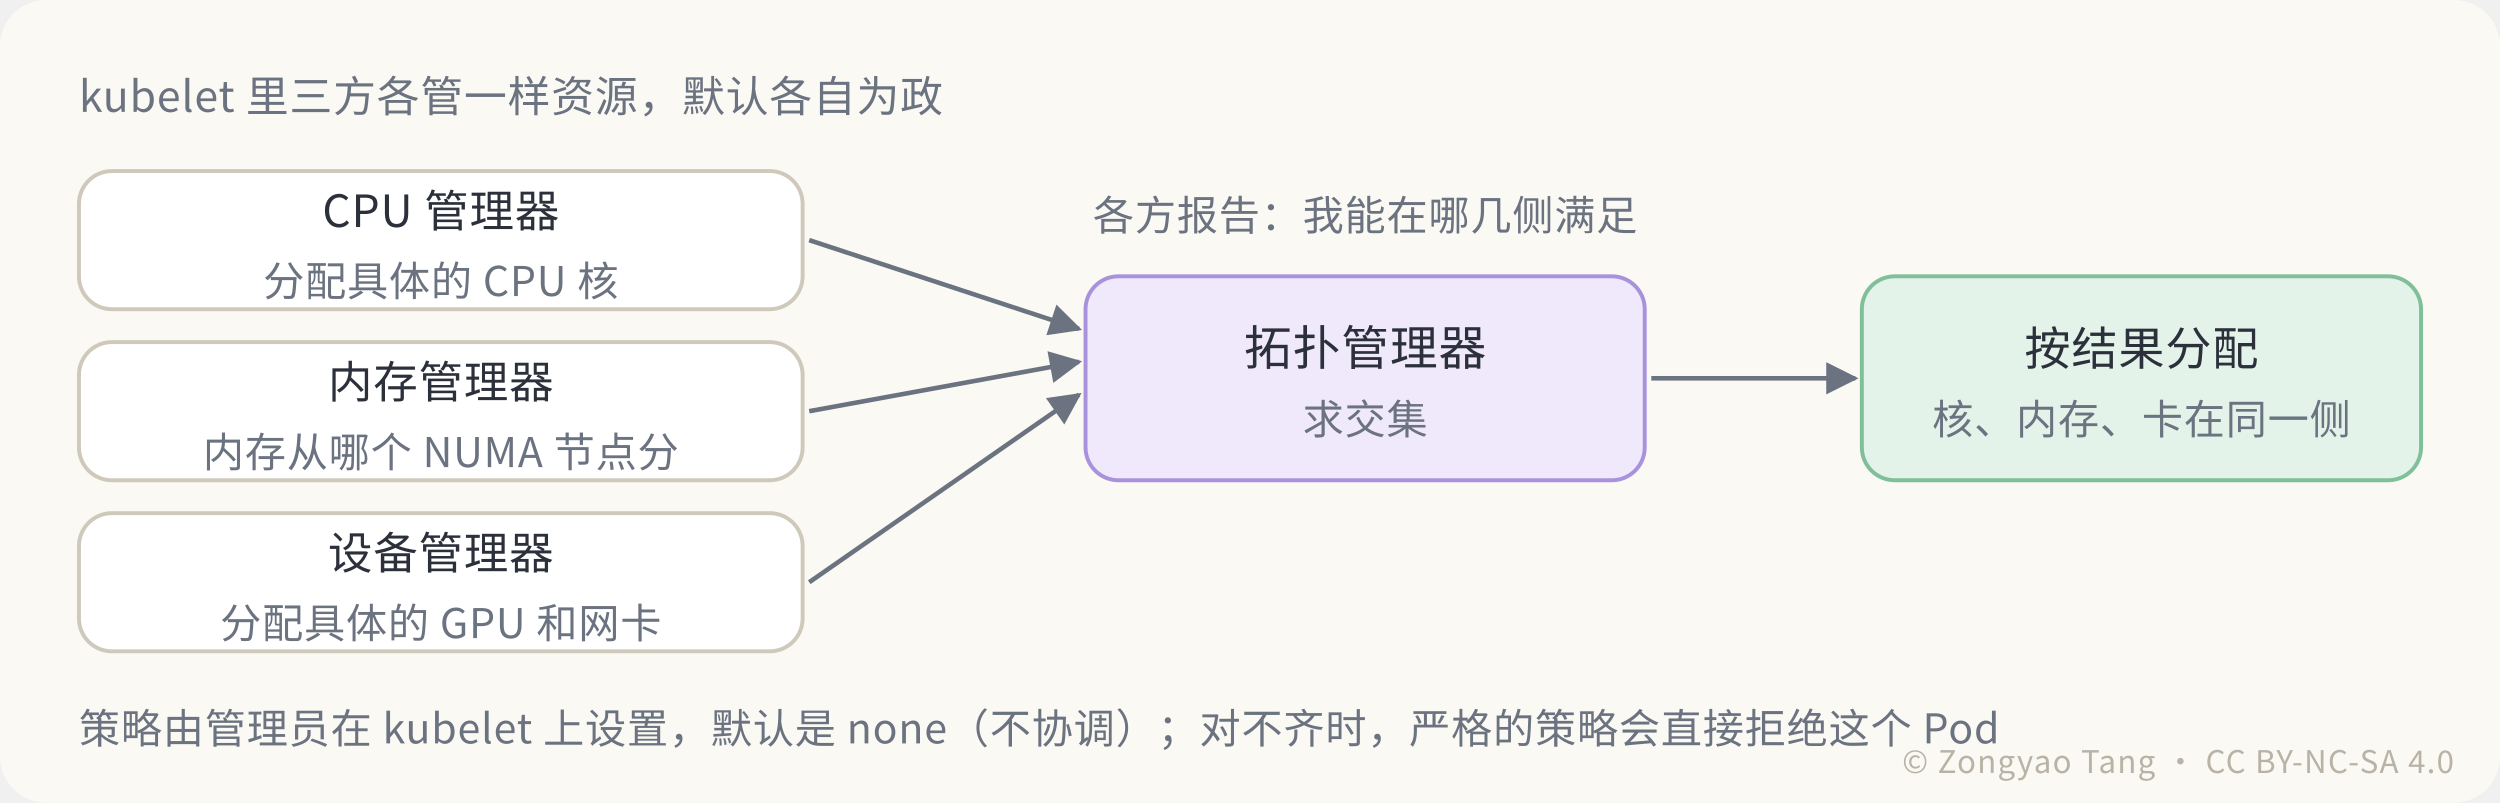
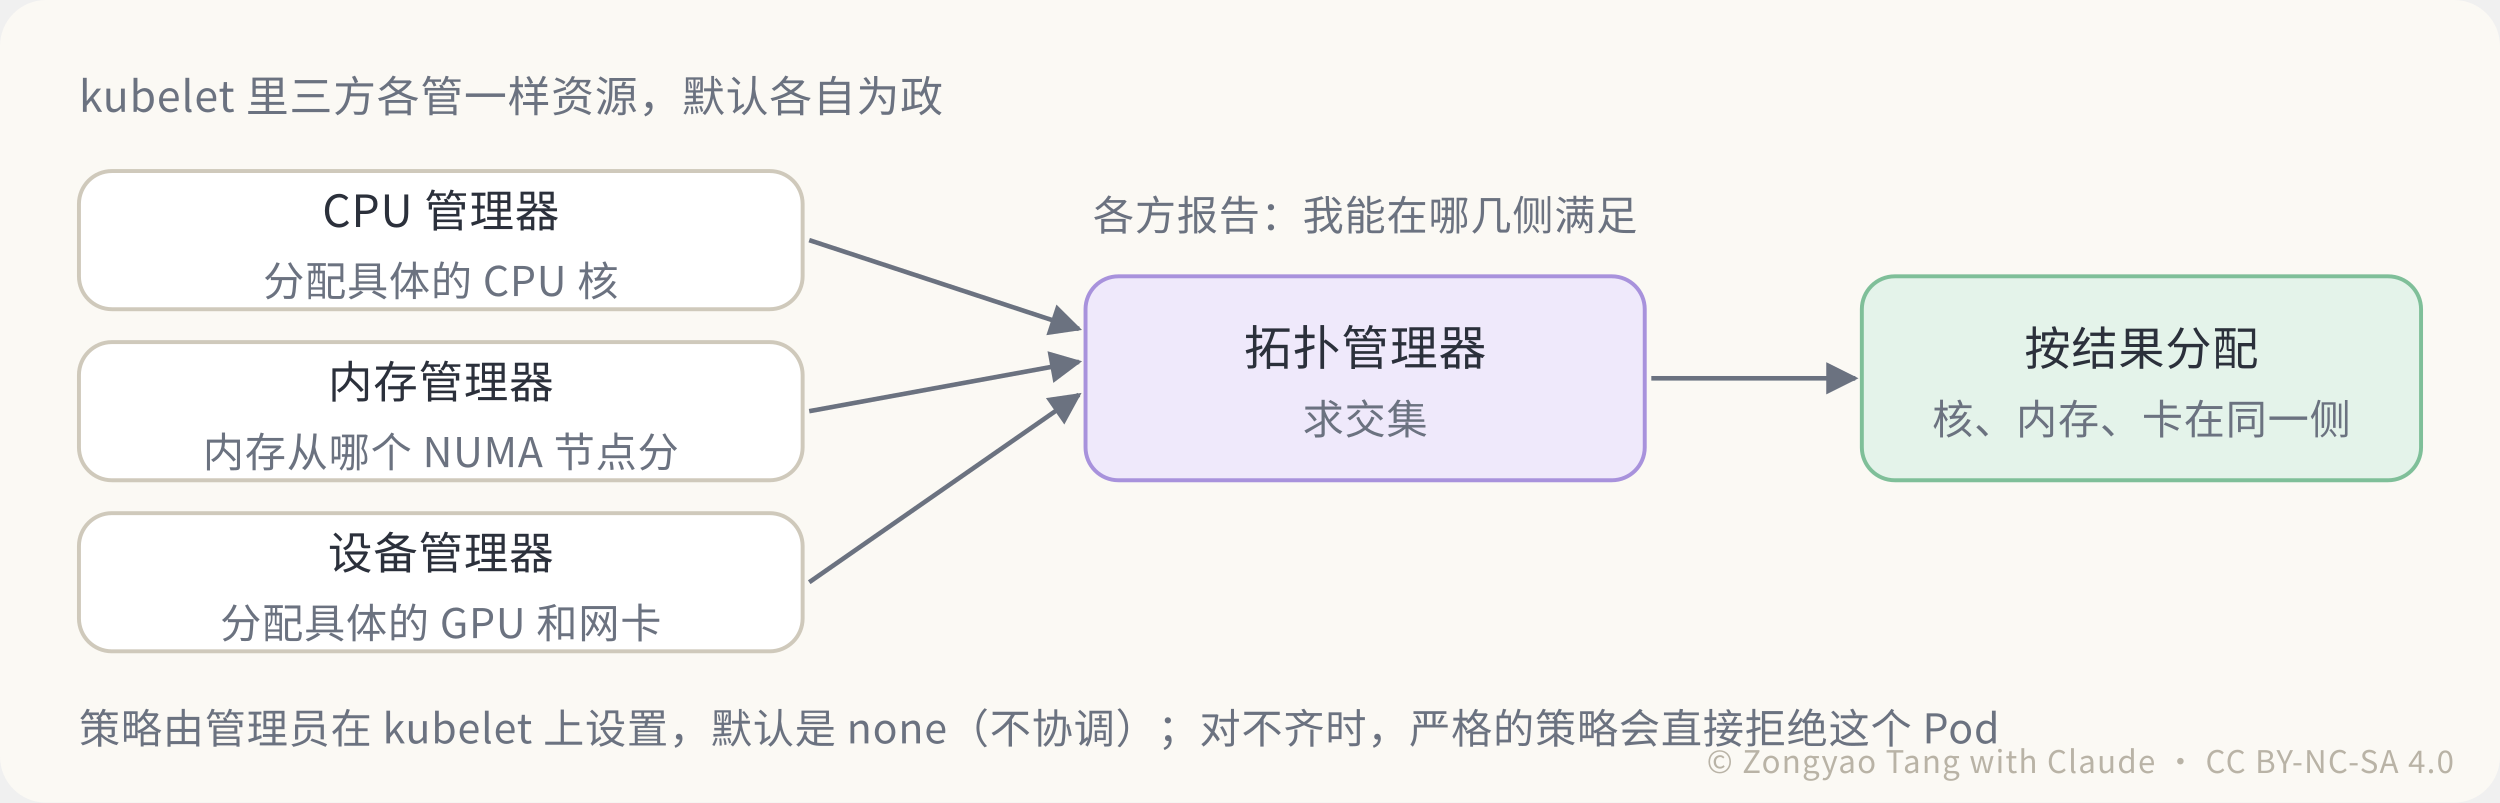
<svg xmlns="http://www.w3.org/2000/svg" viewBox="0 0 760 244" width="760" height="244" font-family="'PingFang SC','Noto Sans CJK SC','Source Han Sans SC','Hiragino Sans GB','Microsoft YaHei',sans-serif" role="img" aria-label="拓扑管理器">
  <defs>
    <marker id="tip" viewBox="0 0 10 10" refX="9" refY="5" markerWidth="7" markerHeight="7" orient="auto-start-reverse">
      <path d="M0 0 L10 5 L0 10 z" fill="#6b7280" />
    </marker>
  </defs>
  <rect width="760" height="244" rx="14" fill="#fbf9f4" />
  <text x="24" y="34" font-size="13" fill="#6b7280" font-weight="400" text-anchor="start" letter-spacing=".02em">kubelet 里三方各管一样资源，默认各自为政</text>
  <rect x="24" y="52" width="220" height="42" rx="10" fill="#ffffff" stroke="#cfc9bb" stroke-width="1.2" />
  <text x="134.0" y="69.0" font-size="13.5" fill="#2b303b" font-weight="500" text-anchor="middle" letter-spacing=".02em">CPU 管理器</text>
  <text x="134.0" y="90.0" font-size="12.5" fill="#6b7280" font-weight="400" text-anchor="middle" letter-spacing=".02em">分配具体的 CPU 核</text>
  <line x1="246" y1="73" x2="328" y2="100" stroke="#6b7280" stroke-width="1.4" marker-end="url(#tip)" />
  <rect x="24" y="104" width="220" height="42" rx="10" fill="#ffffff" stroke="#cfc9bb" stroke-width="1.2" />
  <text x="134.0" y="121.0" font-size="13.5" fill="#2b303b" font-weight="500" text-anchor="middle" letter-spacing=".02em">内存管理器</text>
  <text x="134.0" y="142.0" font-size="12.5" fill="#6b7280" font-weight="400" text-anchor="middle" letter-spacing=".02em">内存从哪个 NUMA 节点分</text>
  <line x1="246" y1="125" x2="328" y2="110" stroke="#6b7280" stroke-width="1.4" marker-end="url(#tip)" />
  <rect x="24" y="156" width="220" height="42" rx="10" fill="#ffffff" stroke="#cfc9bb" stroke-width="1.2" />
  <text x="134.0" y="173.0" font-size="13.5" fill="#2b303b" font-weight="500" text-anchor="middle" letter-spacing=".02em">设备管理器</text>
  <text x="134.0" y="194.0" font-size="12.5" fill="#6b7280" font-weight="400" text-anchor="middle" letter-spacing=".02em">分配具体的 GPU 和网卡</text>
  <line x1="246" y1="177" x2="328" y2="120" stroke="#6b7280" stroke-width="1.4" marker-end="url(#tip)" />
  <rect x="330" y="84" width="170" height="62" rx="10" fill="#efe9fb" stroke="#a892dc" stroke-width="1.2" />
  <text x="415.0" y="111.0" font-size="14.5" fill="#2b303b" font-weight="500" text-anchor="middle" letter-spacing=".02em">拓扑管理器</text>
  <text x="415.0" y="132.0" font-size="12.5" fill="#6b7280" font-weight="400" text-anchor="middle" letter-spacing=".02em">求交集</text>
  <text x="415" y="70" font-size="12.5" fill="#6b7280" font-weight="400" text-anchor="middle" letter-spacing=".02em">各方报告：我能在哪几侧满足</text>
  <rect x="566" y="84" width="170" height="62" rx="10" fill="#e4f3ea" stroke="#7fbf99" stroke-width="1.2" />
  <text x="651.0" y="111.0" font-size="14" fill="#2b303b" font-weight="500" text-anchor="middle" letter-spacing=".02em">按结果分配</text>
  <text x="651.0" y="132.0" font-size="12.5" fill="#6b7280" font-weight="400" text-anchor="middle" letter-spacing=".02em">核、内存、卡在同一侧</text>
  <line x1="502" y1="115" x2="564" y2="115" stroke="#6b7280" stroke-width="1.4" marker-end="url(#tip)" />
  <text x="24" y="226" font-size="12.5" fill="#6b7280" font-weight="400" text-anchor="start" letter-spacing=".02em">策略由管理员在 kubelet 上设置，默认是 none（不协调）；对不齐时，严格的策略会直接拒绝这个 Pod</text>
-   <text x="746" y="235" font-size="9.5" fill="#b9b3a6" text-anchor="end" letter-spacing=".04em">© Zongyao Tang · CC BY-NC-SA 4.0</text>
+   <text x="746" y="235" font-size="9.5" fill="#b9b3a6" text-anchor="end" letter-spacing=".04em">© Zongyao Tang with Claude · CC BY-NC-SA 4.0</text>
</svg>
